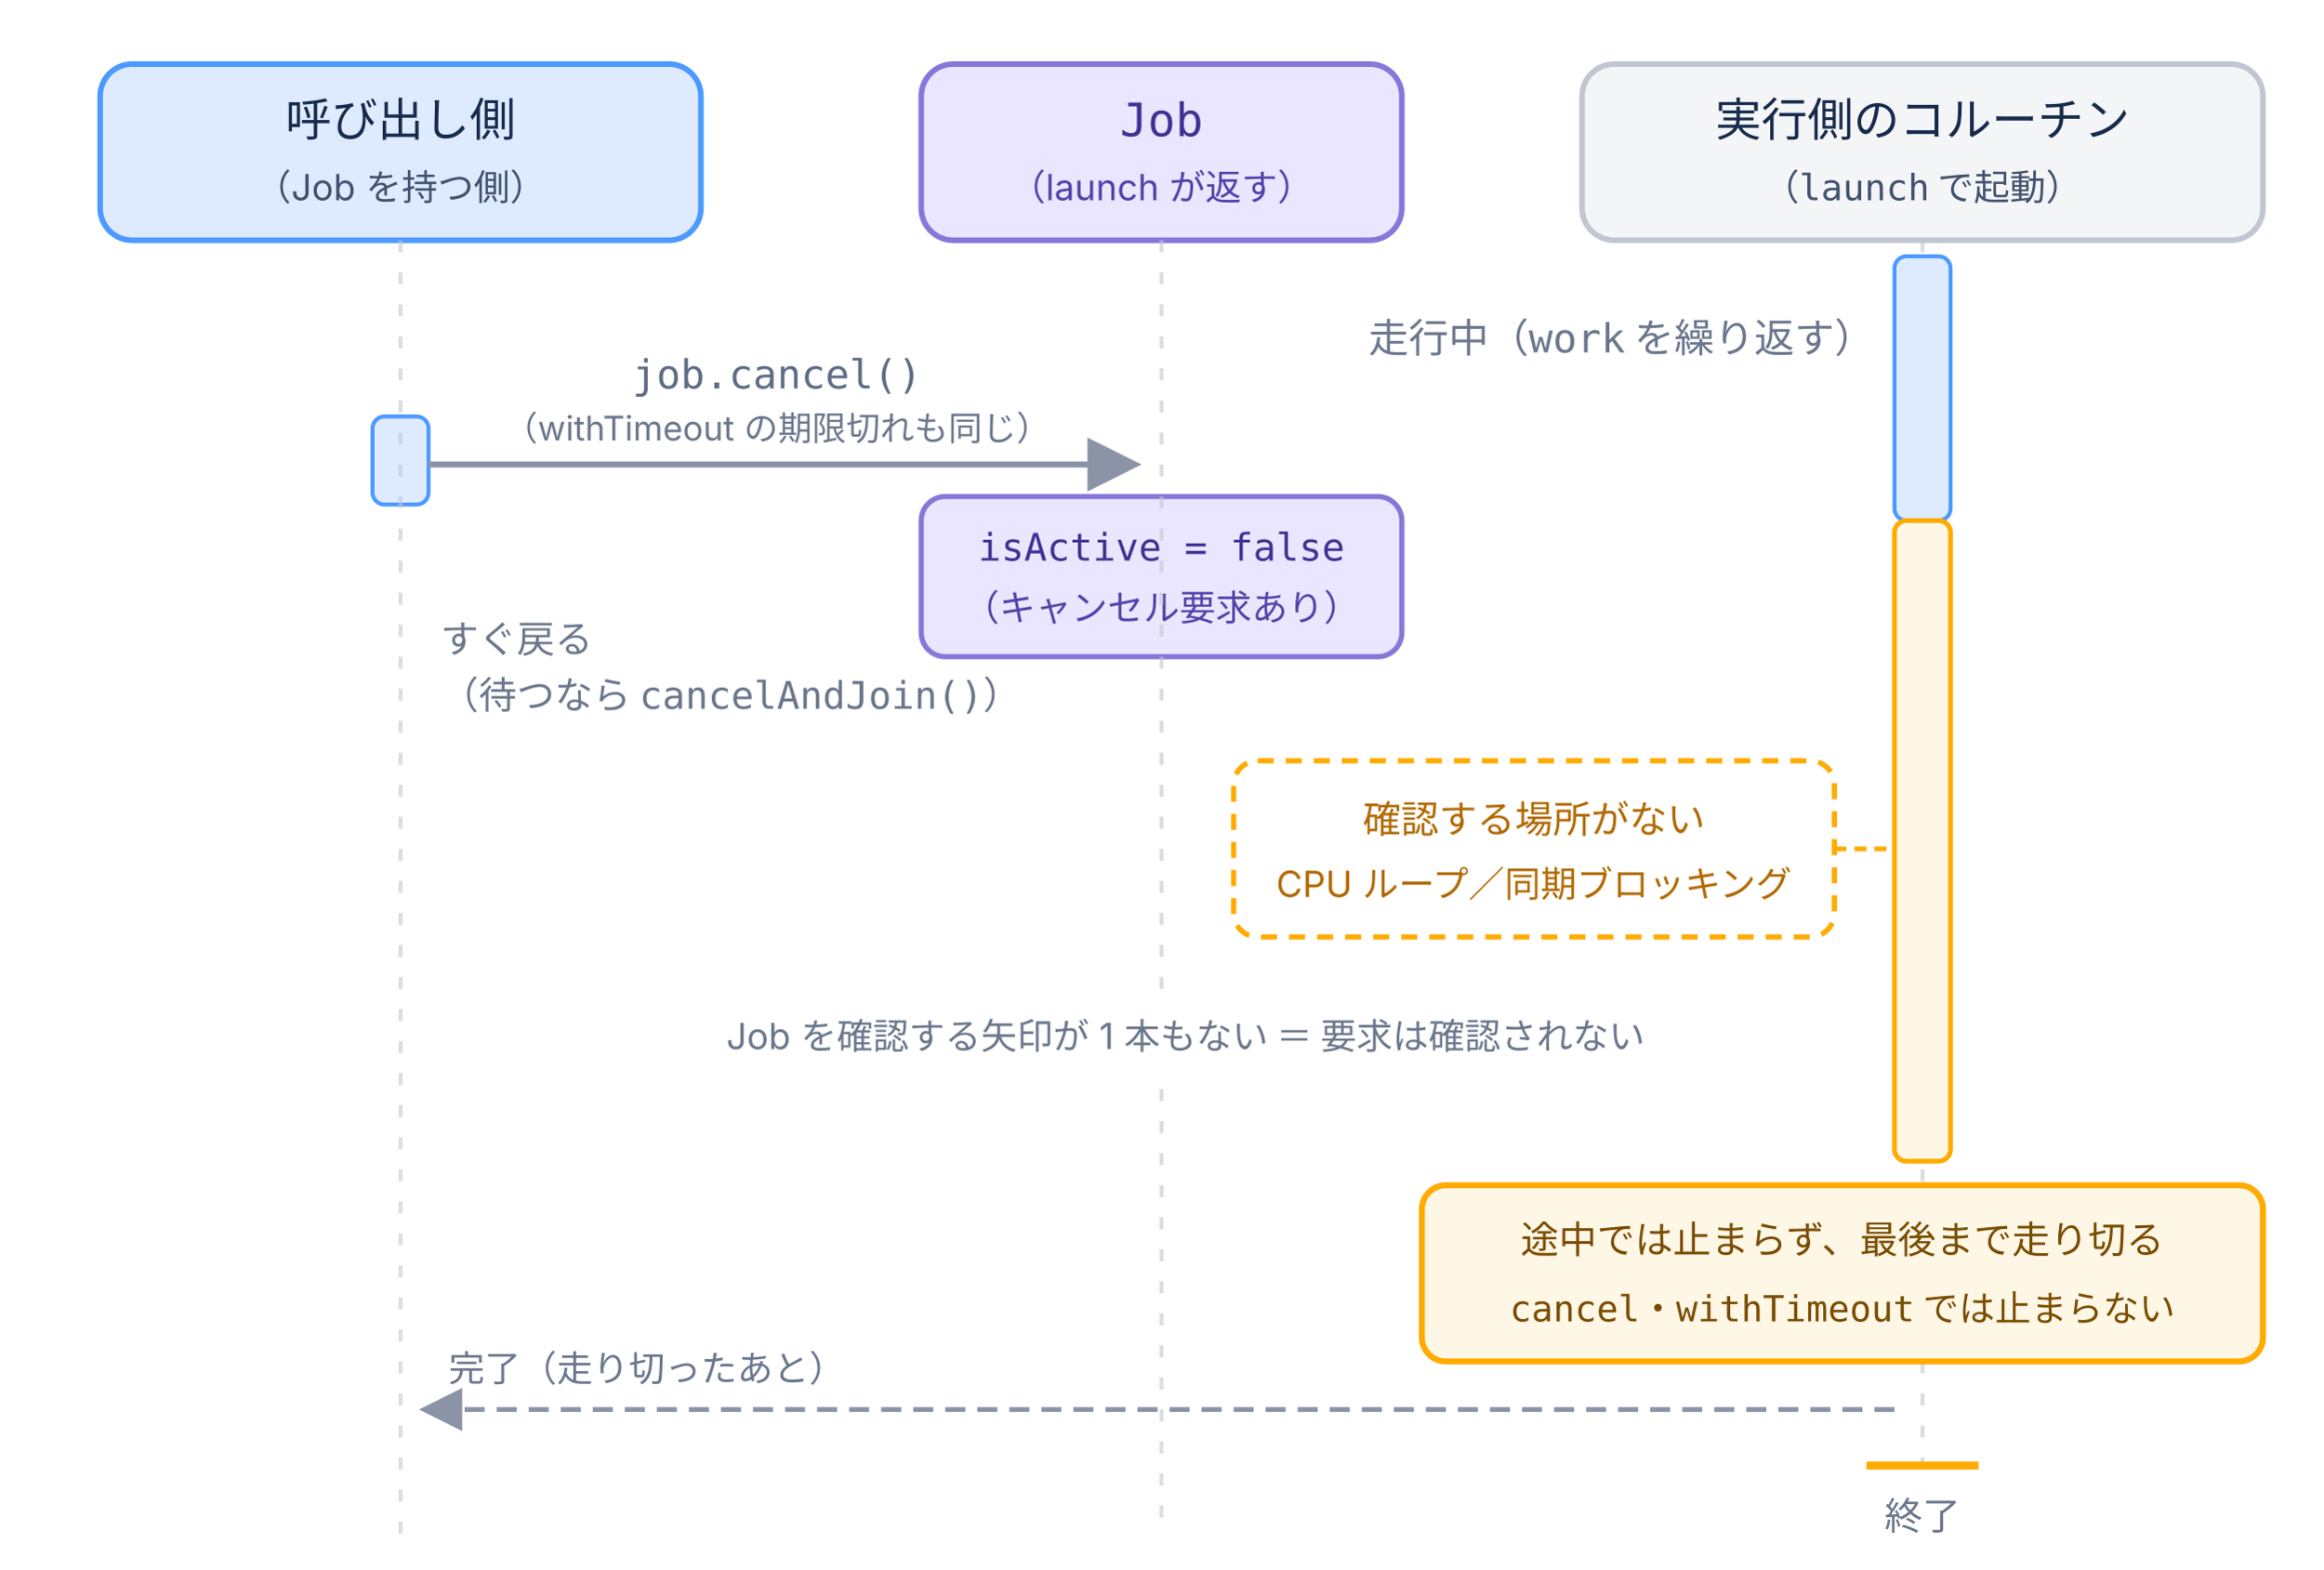
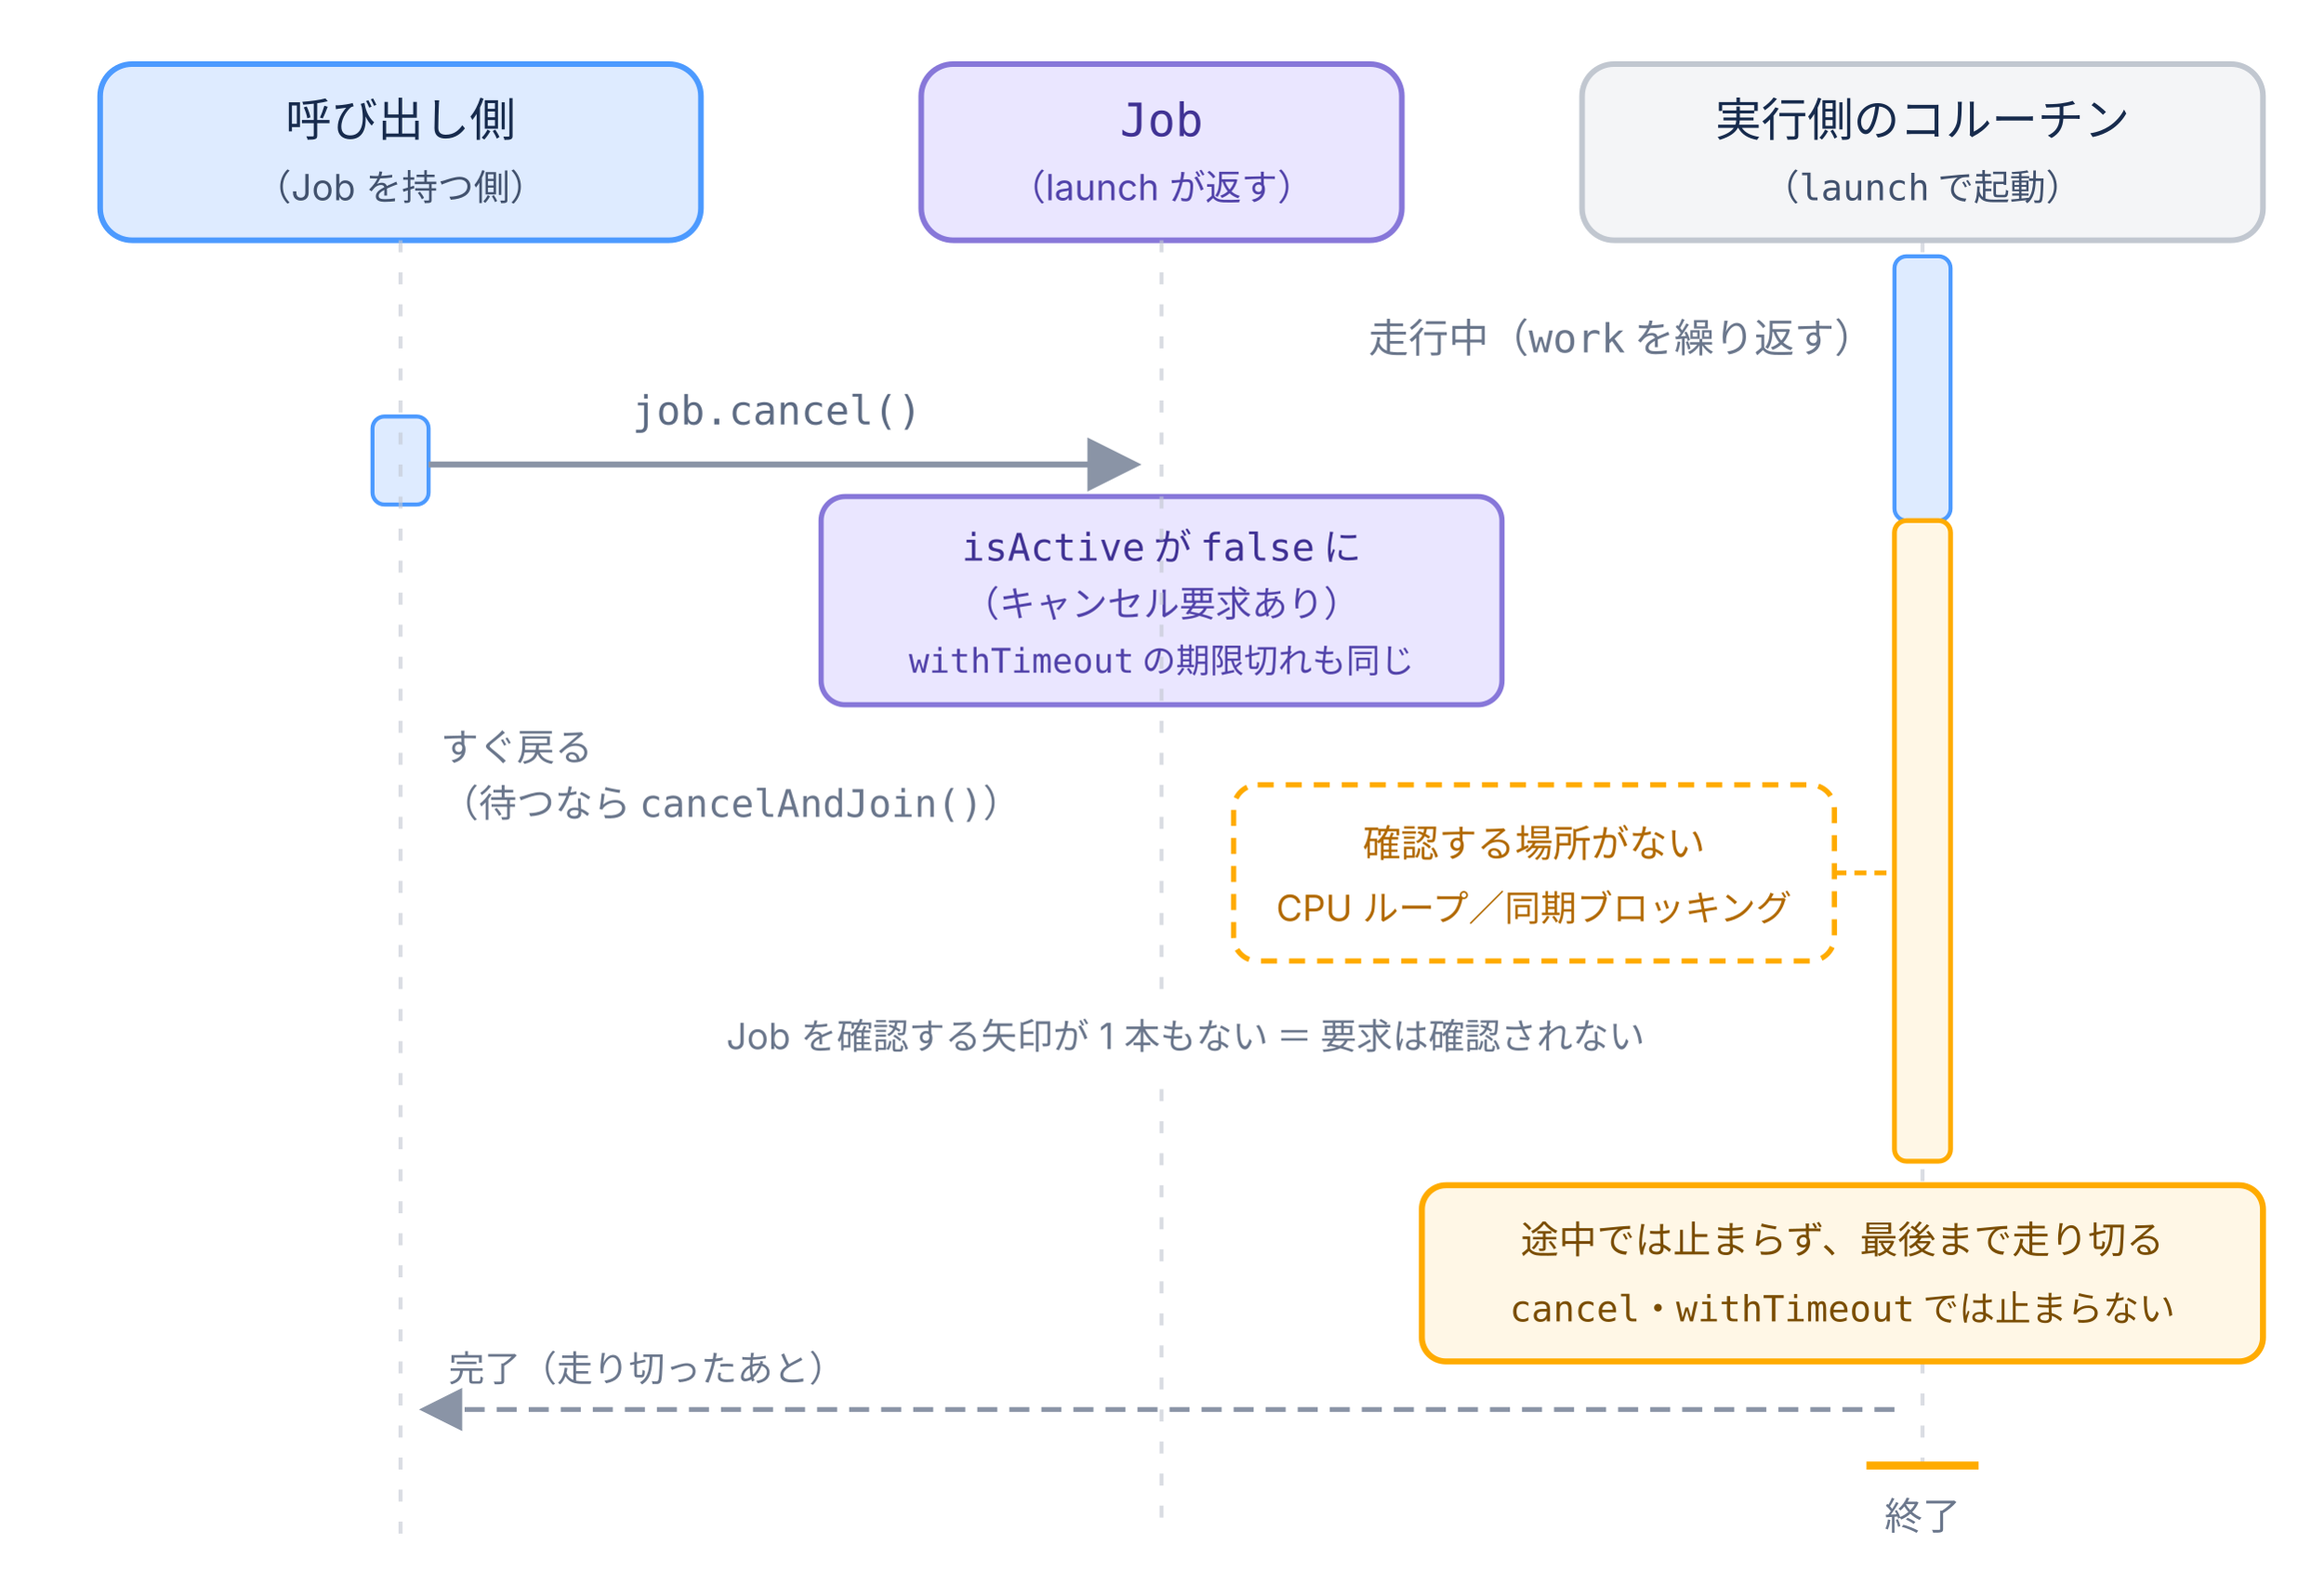
<svg xmlns="http://www.w3.org/2000/svg" width="580" height="392" viewBox="0 0 580 392" font-family="-apple-system, BlinkMacSystemFont, &quot;Hiragino Kaku Gothic ProN&quot;, &quot;Hiragino Sans&quot;, &quot;Noto Sans JP&quot;, Meiryo, sans-serif">
  <defs>
    <marker id="ah" markerWidth="9" markerHeight="9" refX="7" refY="4.5" orient="auto">
      <path d="M0,0 L9,4.5 L0,9 z" fill="#8A94A6" />
    </marker>
    <marker id="vh" markerWidth="9" markerHeight="9" refX="7" refY="4.5" orient="auto">
      <path d="M0,0 L9,4.5 L0,9 z" fill="#8777D9" />
    </marker>
  </defs>
  <style>.mono{font-family:ui-monospace,SFMono-Regular,Menlo,Consolas,monospace}</style>
  <rect x="25" y="16" width="150" height="44" rx="8" fill="#DEEBFF" stroke="#4C9AFF" stroke-width="1.4" />
  <text x="100" y="34" text-anchor="middle" fill="#172B4D" font-size="11.5">呼び出し側</text>
  <text x="100" y="50" text-anchor="middle" fill="#42526E" font-size="9">（Job を持つ側）</text>
  <rect x="230" y="16" width="120" height="44" rx="8" fill="#EAE6FF" stroke="#8777D9" stroke-width="1.4" />
  <text x="290" y="34" text-anchor="middle" fill="#403294" font-size="11.5" class="mono">Job</text>
  <text x="290" y="50" text-anchor="middle" fill="#5243AA" font-size="9">（launch が返す）</text>
  <rect x="395" y="16" width="170" height="44" rx="8" fill="#F4F5F7" stroke="#C1C7D0" stroke-width="1.4" />
  <text x="480" y="34" text-anchor="middle" fill="#172B4D" font-size="11.5">実行側のコルーチン</text>
  <text x="480" y="50" text-anchor="middle" fill="#42526E" font-size="9">（<tspan class="mono">launch</tspan> で起動）</text>
  <text x="468" y="88" text-anchor="end" fill="#6B778C" font-size="10">走行中（<tspan class="mono">work</tspan> を繰り返す）</text>
  <rect x="93" y="104" width="14" height="22" rx="3" fill="#DEEBFF" stroke="#4C9AFF" stroke-width="1" />
-   <text x="194" y="97" text-anchor="middle" fill="#5E6C84" font-size="10" class="mono">job.cancel()</text>
-   <text x="194" y="110" text-anchor="middle" fill="#6B778C" font-size="8.5">（withTimeout の期限切れも同じ）</text>
+   <text x="194" y="106" text-anchor="middle" fill="#5E6C84" font-size="10" class="mono">job.cancel()</text>
  <path d="M107,116 L282,116" fill="none" stroke="#8A94A6" stroke-width="1.5" marker-end="url(#ah)" />
-   <rect x="230" y="124" width="120" height="40" rx="6" fill="#EAE6FF" stroke="#8777D9" stroke-width="1.3" />
-   <text x="290" y="140" text-anchor="middle" fill="#403294" font-size="9.5" class="mono">isActive = false</text>
-   <text x="290" y="155" text-anchor="middle" fill="#5243AA" font-size="9">（キャンセル要求あり）</text>
-   <text x="110" y="163" fill="#6B778C" font-size="9.5">すぐ戻る</text>
-   <text x="110" y="177" fill="#6B778C" font-size="9.5">（待つなら <tspan class="mono">cancelAndJoin()</tspan>）</text>
+   <rect x="205" y="124" width="170" height="52" rx="6" fill="#EAE6FF" stroke="#8777D9" stroke-width="1.3" />
+   <text x="290" y="140" text-anchor="middle" fill="#403294" font-size="9.5">
+     <tspan class="mono">isActive</tspan> が <tspan class="mono">false</tspan> に</text>
+   <text x="290" y="154" text-anchor="middle" fill="#5243AA" font-size="9">（キャンセル要求あり）</text>
+   <text x="290" y="168" text-anchor="middle" fill="#5243AA" font-size="8.5">
+     <tspan class="mono">withTimeout</tspan> の期限切れも同じ</text>
+   <text x="110" y="190" fill="#6B778C" font-size="9.5">すぐ戻る</text>
+   <text x="110" y="204" fill="#6B778C" font-size="9.5">（待つなら <tspan class="mono">cancelAndJoin()</tspan>）</text>
  <line x1="100" y1="60" x2="100" y2="384" stroke="#C1C7D0" stroke-width="1" stroke-dasharray="3 5" opacity="0.6" />
  <line x1="290" y1="60" x2="290" y2="250" stroke="#C1C7D0" stroke-width="1" stroke-dasharray="3 5" opacity="0.6" />
  <line x1="290" y1="272" x2="290" y2="384" stroke="#C1C7D0" stroke-width="1" stroke-dasharray="3 5" opacity="0.6" />
  <line x1="480" y1="60" x2="480" y2="366" stroke="#C1C7D0" stroke-width="1" stroke-dasharray="3 5" opacity="0.6" />
  <rect x="473" y="64" width="14" height="66" rx="3" fill="#DEEBFF" stroke="#4C9AFF" stroke-width="1" />
  <rect x="473" y="130" width="14" height="160" rx="3" fill="#FFF7E6" stroke="#FFAB00" stroke-width="1.2" />
-   <rect x="308" y="190" width="150" height="44" rx="6" fill="none" stroke="#FFAB00" stroke-width="1.3" stroke-dasharray="4 3" />
-   <text x="383" y="208" text-anchor="middle" fill="#B26A00" font-size="9.5">確認する場所がない</text>
-   <text x="383" y="224" text-anchor="middle" fill="#B26A00" font-size="9">CPU ループ／同期ブロッキング</text>
-   <path d="M458,212 L471,212" fill="none" stroke="#FFAB00" stroke-width="1.2" stroke-dasharray="3 2" />
+   <rect x="308" y="196" width="150" height="44" rx="6" fill="none" stroke="#FFAB00" stroke-width="1.3" stroke-dasharray="4 3" />
+   <text x="383" y="214" text-anchor="middle" fill="#B26A00" font-size="9.5">確認する場所がない</text>
+   <text x="383" y="230" text-anchor="middle" fill="#B26A00" font-size="9">CPU ループ／同期ブロッキング</text>
+   <path d="M458,218 L471,218" fill="none" stroke="#FFAB00" stroke-width="1.2" stroke-dasharray="3 2" />
  <text x="296" y="262" text-anchor="middle" fill="#6B778C" font-size="9">Job を確認する矢印が 1 本もない ＝ 要求は確認されない</text>
  <rect x="355" y="296" width="210" height="44" rx="6" fill="#FFF7E6" stroke="#FFAB00" stroke-width="1.5" />
  <text x="460" y="313" text-anchor="middle" fill="#7A4D00" font-size="9.5">途中では止まらず、最後まで走り切る</text>
  <text x="460" y="330" text-anchor="middle" fill="#7A4D00" font-size="9">
    <tspan class="mono">cancel</tspan>・<tspan class="mono">withTimeout</tspan> では止まらない</text>
  <text x="112" y="345" fill="#6B778C" font-size="9">完了（走り切ったあと）</text>
  <path d="M473,352 L107,352" fill="none" stroke="#8A94A6" stroke-width="1.2" stroke-dasharray="5 3" marker-end="url(#ah)" />
  <line x1="466" y1="366" x2="494" y2="366" stroke="#FFAB00" stroke-width="2" />
  <text x="480" y="382" text-anchor="middle" fill="#6B778C" font-size="9.5">終了</text>
</svg>
